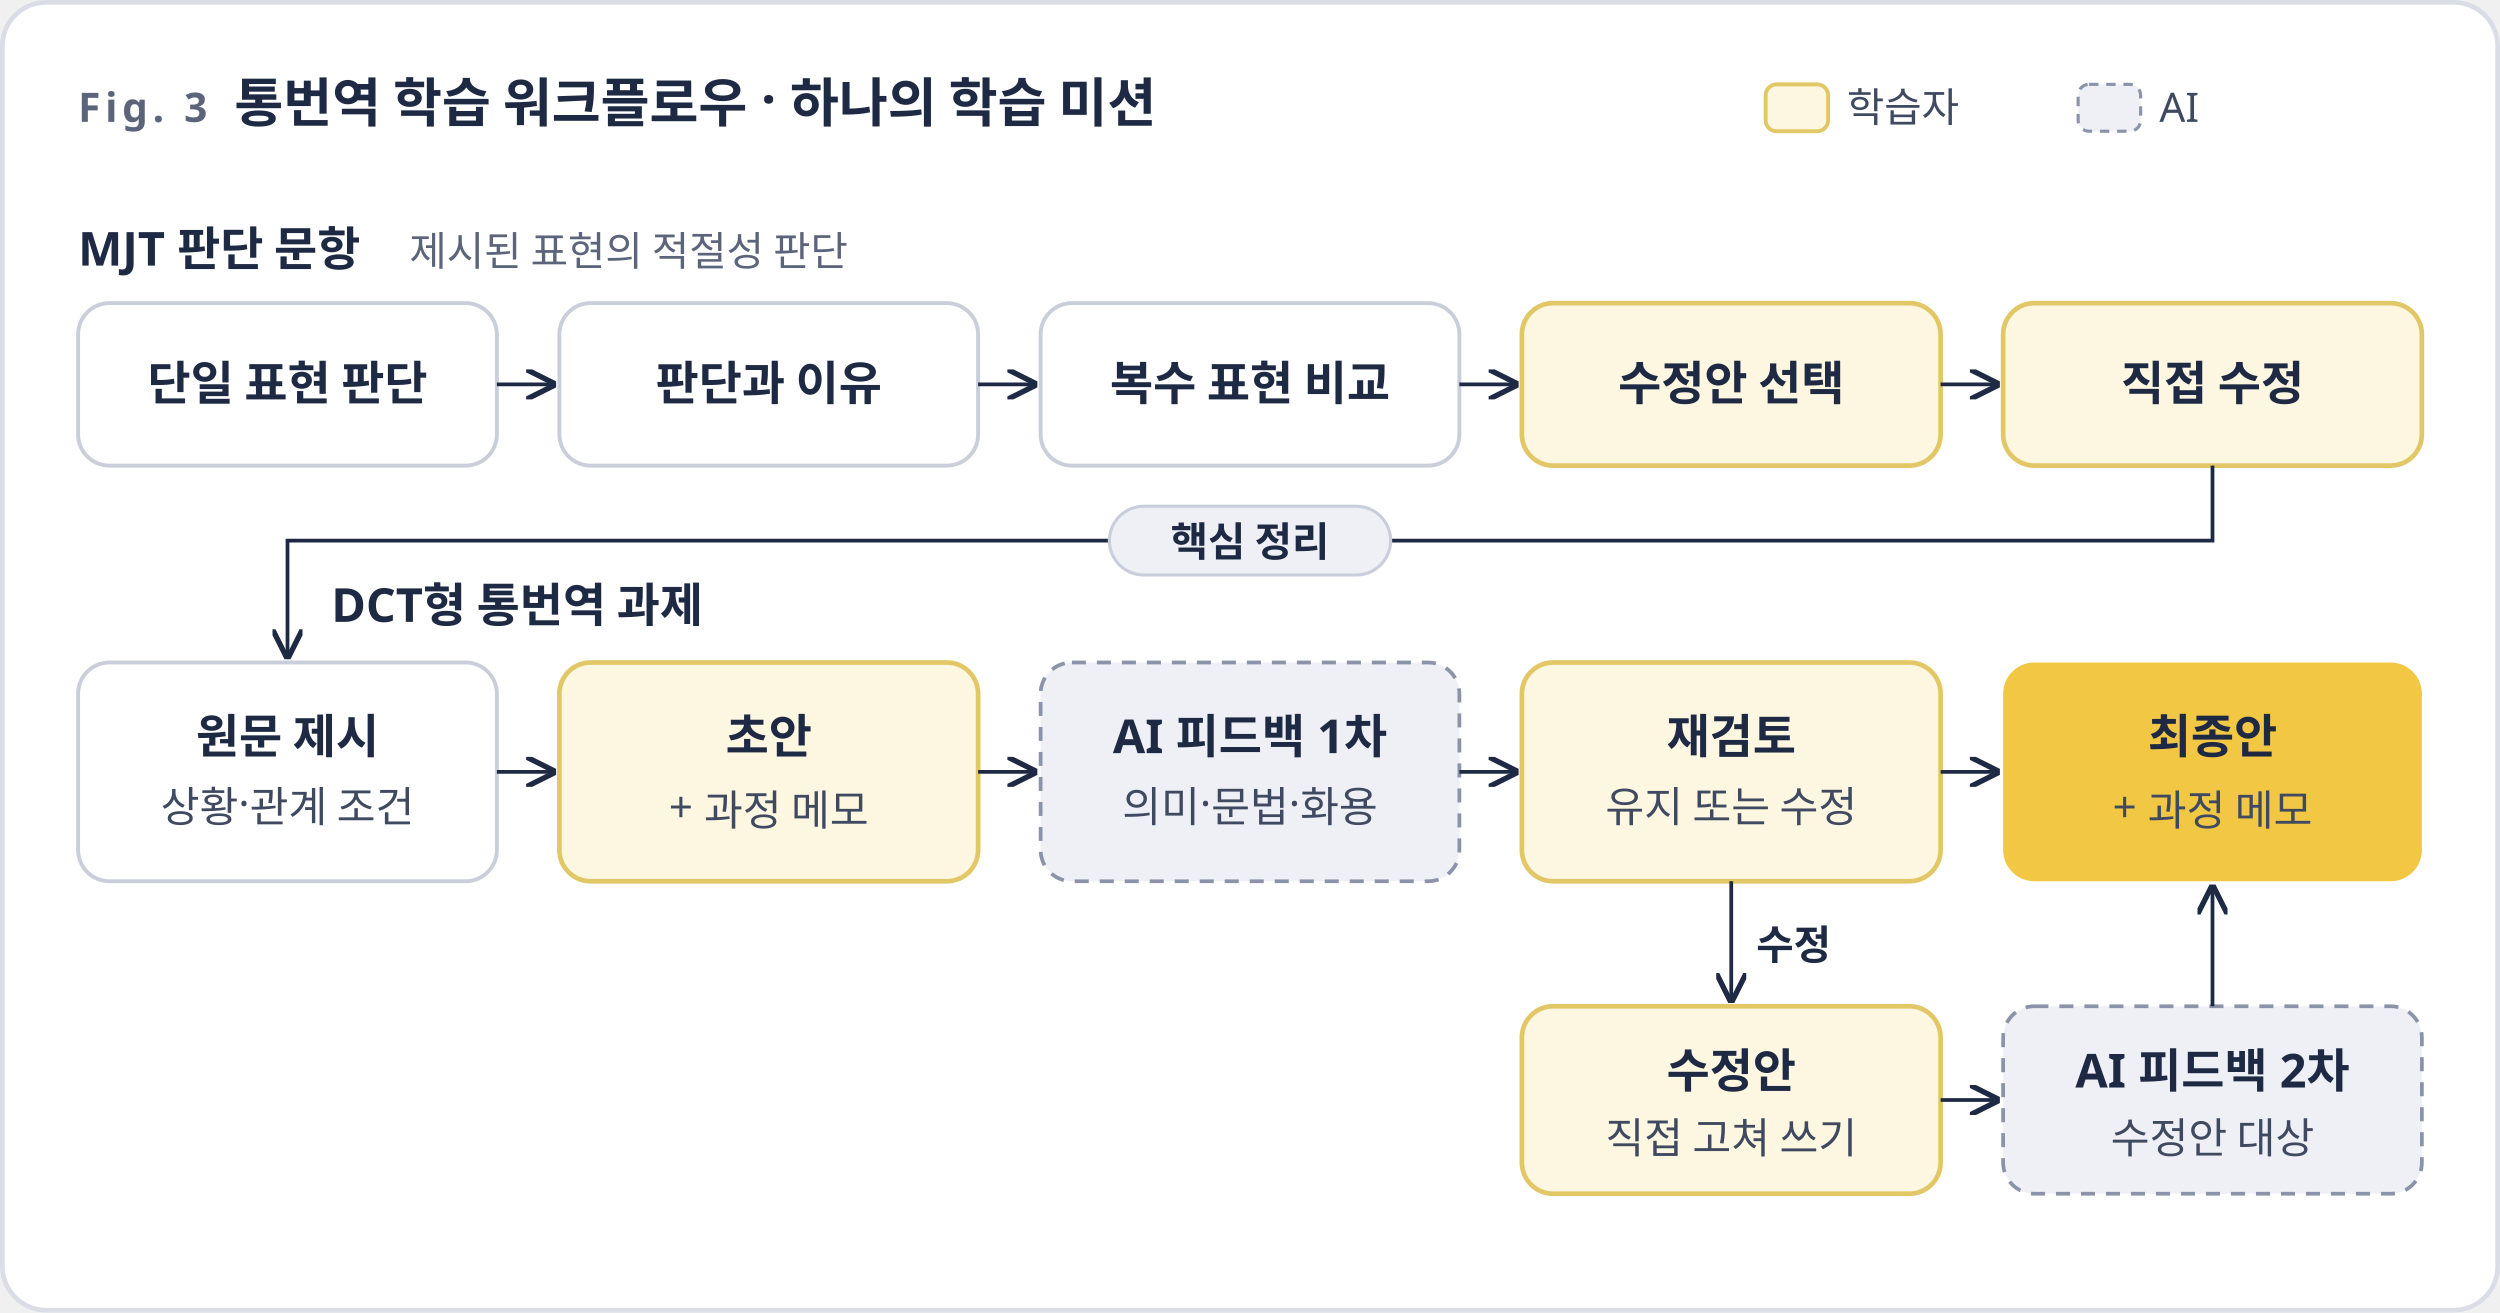
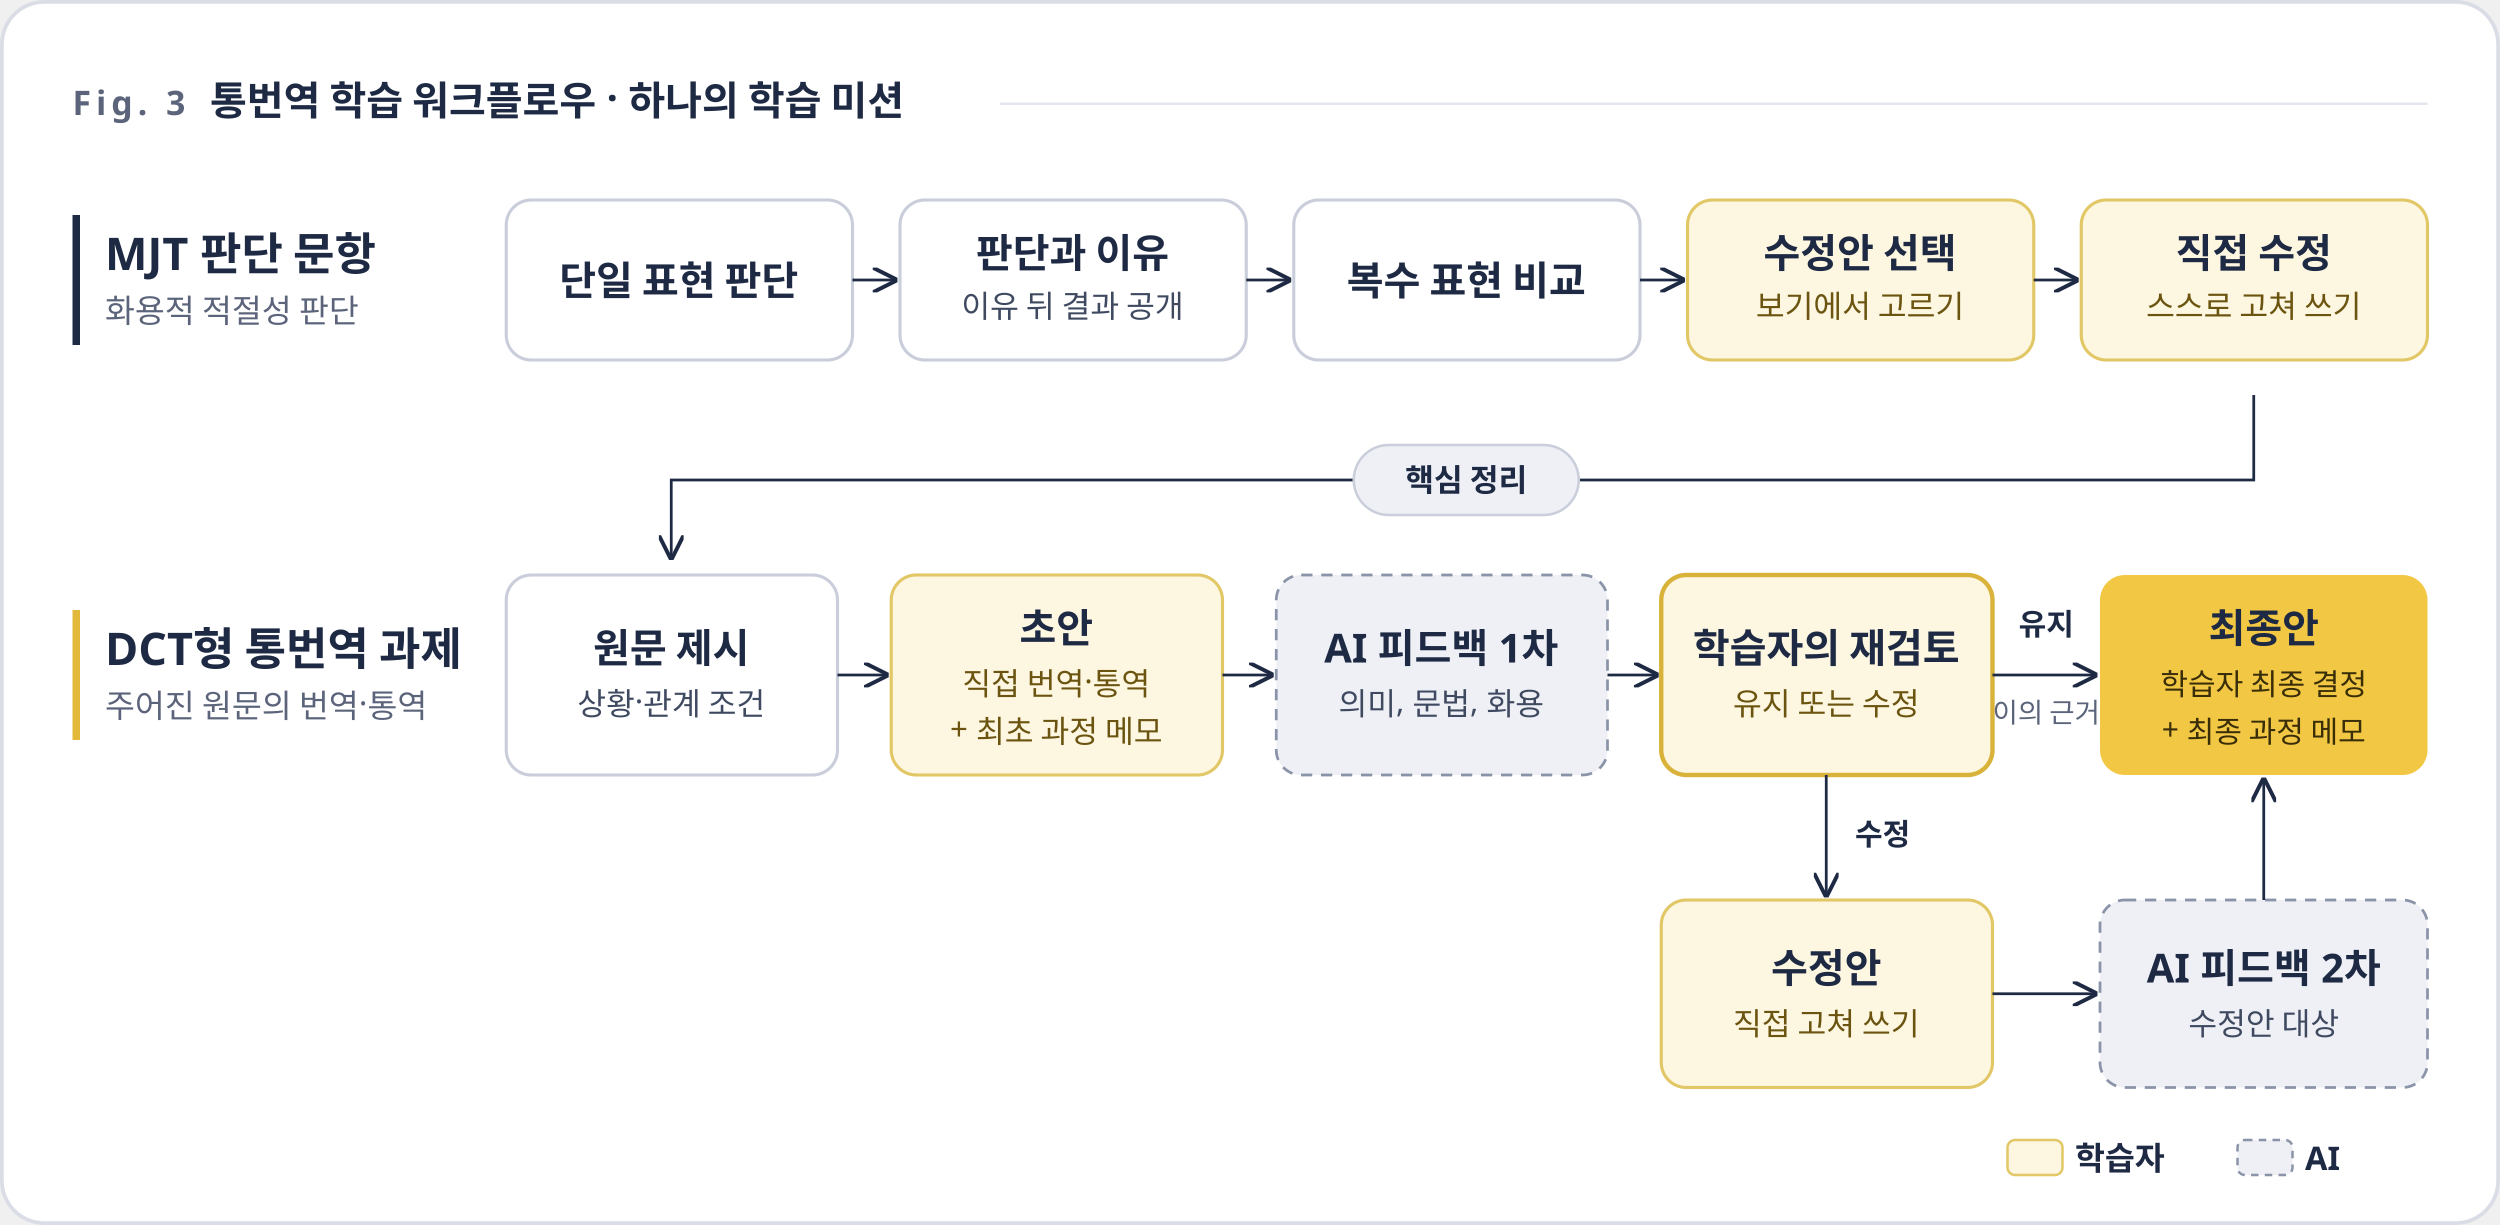
- <svg xmlns="http://www.w3.org/2000/svg" viewBox="0 0 1600 840" width="1600" height="840" font-family="Pretendard, 'Noto Sans KR', 'Malgun Gothic', sans-serif">
+ <svg xmlns="http://www.w3.org/2000/svg" viewBox="0 0 2000 980" width="2000" height="980" font-family="Pretendard, 'Noto Sans KR', 'Malgun Gothic', sans-serif">
  <defs>
-     <marker id="arrow" viewBox="0 0 10 10" refX="9" refY="5" markerWidth="8" markerHeight="8" orient="auto-start-reverse">
-       <path d="M0,0 L10,5 L0,10" fill="none" stroke="#1E2A44" stroke-width="1.8" />
+     <marker id="arrow" viewBox="0 0 10 10" refX="9" refY="5" markerWidth="9" markerHeight="9" orient="auto-start-reverse">
+       <path d="M0,0 L10,5 L0,10" fill="none" stroke="#1E2A44" stroke-width="1.6" />
    </marker>
    <style>
      .t { fill:#1E2A44; }
-       .h { font-size:30px; font-weight:800; fill:#1E2A44; }
-       .s { font-size:27px; fill:#3F4A61; }
-       .row { font-size:30px; font-weight:800; fill:#1E2A44; }
-       .rowsub { font-size:26px; fill:#5B647A; }
-       .chip { font-size:26px; font-weight:700; }
-       .leg { font-size:26px; fill:#3F4A61; }
-       .line { stroke:#1E2A44; stroke-width:2.4; fill:none; }
-       .dline { stroke:#5B647A; stroke-width:2.4; fill:none; stroke-dasharray:10 8; }
+       .h { font-size:32px; font-weight:800; fill:#1E2A44; }
+       .s { font-size:25px; fill:#3F4A61; }
+       .sy { font-size:25px; fill:#6B5410; }
+       .lab { font-size:36px; font-weight:800; fill:#1E2A44; }
+       .labs { font-size:26px; fill:#5B647A; }
+       .line { stroke:#1E2A44; stroke-width:2.2; fill:none; }
+       .note { font-size:21px; fill:#5B647A; }
    </style>
  </defs>
-   <rect x="1.5" y="1.5" width="1597" height="837" rx="28" fill="#FFFFFF" stroke="#DADDE6" stroke-width="3" />
-   <text x="50" y="78" font-size="26" font-weight="700" letter-spacing="3" fill="#5B647A">Fig. 3</text>
-   <text x="150" y="78" font-size="34" font-weight="800" class="t">통번역 학습 워크플로우 · 하나의 학습 미션</text>
-   <rect x="1130" y="54" width="40" height="30" rx="7" fill="#FDF6E0" stroke="#E2C766" stroke-width="2.5" />
-   <text x="1182" y="78" text-anchor="start" class="leg">학습자</text>
-   <rect x="1330" y="54" width="40" height="30" rx="7" fill="#EEF0F6" stroke="#8A93A8" stroke-width="2" stroke-dasharray="6 5" />
-   <text x="1382" y="78" text-anchor="start" class="leg">AI</text>
-   <text x="50" y="170" text-anchor="start" class="row">MJT 판단 문항</text>
-   <text x="262" y="170" text-anchor="start" class="rowsub">제시된 표현의 적절성 판단</text>
-   <rect x="50" y="194" width="268" height="104" rx="20" fill="#FFFFFF" stroke="#C9CEDA" stroke-width="2.5" />
-   <text x="184.0" y="256" text-anchor="middle" class="h">단일 표현 판단</text>
-   <line x1="318" y1="246.0" x2="354" y2="246.0" class="line" marker-end="url(#arrow)" />
-   <rect x="358" y="194" width="268" height="104" rx="20" fill="#FFFFFF" stroke="#C9CEDA" stroke-width="2.5" />
-   <text x="492.0" y="256" text-anchor="middle" class="h">판단과 이유</text>
-   <line x1="626" y1="246.0" x2="662" y2="246.0" class="line" marker-end="url(#arrow)" />
-   <rect x="666" y="194" width="268" height="104" rx="20" fill="#FFFFFF" stroke="#C9CEDA" stroke-width="2.5" />
-   <text x="800.0" y="256" text-anchor="middle" class="h">복수 표현 비교</text>
-   <line x1="934" y1="246.0" x2="970" y2="246.0" class="line" marker-end="url(#arrow)" />
-   <rect x="974" y="194" width="268" height="104" rx="20" fill="#FDF6E0" stroke="#E2C766" stroke-width="3" />
-   <text x="1108.0" y="256" text-anchor="middle" class="h">수정안 선택</text>
-   <line x1="1242" y1="246.0" x2="1278" y2="246.0" class="line" marker-end="url(#arrow)" />
-   <rect x="1282" y="194" width="268" height="104" rx="20" fill="#FDF6E0" stroke="#E2C766" stroke-width="3" />
-   <text x="1416.0" y="256" text-anchor="middle" class="h">직접 수정</text>
-   <path d="M1416.0,298 L1416.0,346 L184.0,346 L184.0,420" class="line" marker-end="url(#arrow)" />
-   <rect x="710.0" y="324" width="180" height="44" rx="22" fill="#EEF0F6" stroke="#C9CEDA" stroke-width="2" />
-   <text x="800.0" y="356" text-anchor="middle" class="chip" style="fill:#1E2A44">핵심 정리</text>
-   <text x="212.0" y="398" text-anchor="start" class="row">DCT형 통번역 과제</text>
-   <rect x="50" y="424" width="268" height="140" rx="20" fill="#FFFFFF" stroke="#C9CEDA" stroke-width="2.5" />
-   <text x="184.0" y="482" text-anchor="middle" class="h">원문 제시</text>
-   <text x="184.0" y="526" text-anchor="middle" class="s">상황·관계 조건</text>
-   <line x1="318" y1="494.0" x2="354" y2="494.0" class="line" marker-end="url(#arrow)" />
-   <rect x="358" y="424" width="268" height="140" rx="20" fill="#FDF6E0" stroke="#E2C766" stroke-width="3" />
-   <text x="492.0" y="482" text-anchor="middle" class="h">초안</text>
-   <text x="492.0" y="526" text-anchor="middle" class="s">+ 과정 메모</text>
-   <line x1="626" y1="494.0" x2="662" y2="494.0" class="line" marker-end="url(#arrow)" />
-   <rect x="666" y="424" width="268" height="140" rx="20" fill="#EEF0F6" stroke="#8A93A8" stroke-width="2.4" stroke-dasharray="9 7" />
-   <text x="800.0" y="482" text-anchor="middle" class="h">AI 피드백 1차</text>
-   <text x="800.0" y="526" text-anchor="middle" class="s">의미·문법·화용</text>
-   <line x1="934" y1="494.0" x2="970" y2="494.0" class="line" marker-end="url(#arrow)" />
-   <rect x="974" y="424" width="268" height="140" rx="20" fill="#FDF6E0" stroke="#E2C766" stroke-width="3" />
-   <text x="1108.0" y="482" text-anchor="middle" class="h">재검토</text>
-   <text x="1108.0" y="526" text-anchor="middle" class="s">유지 또는 수정</text>
-   <line x1="1242" y1="494.0" x2="1278" y2="494.0" class="line" marker-end="url(#arrow)" />
-   <rect x="1282" y="424" width="268" height="140" rx="20" fill="#F2C744" />
-   <text x="1416.0" y="482" text-anchor="middle" class="h">최종안</text>
-   <text x="1416.0" y="526" text-anchor="middle" class="s">+ 과정 메모</text>
-   <line x1="1108.0" y1="564" x2="1108.0" y2="640" class="line" marker-end="url(#arrow)" />
-   <text x="1124.0" y="614" text-anchor="start" class="chip" style="fill:#1E2A44">수정</text>
-   <rect x="974" y="644" width="268" height="120" rx="20" fill="#FDF6E0" stroke="#E2C766" stroke-width="3" />
-   <text x="1108.0" y="696" text-anchor="middle" class="h">수정안</text>
-   <text x="1108.0" y="738" text-anchor="middle" class="s">직접 고쳐 쓰기</text>
-   <rect x="1282" y="644" width="268" height="120" rx="20" fill="#EEF0F6" stroke="#8A93A8" stroke-width="2.4" stroke-dasharray="9 7" />
-   <text x="1416.0" y="696" text-anchor="middle" class="h">AI 피드백 2차</text>
-   <text x="1416.0" y="738" text-anchor="middle" class="s">수정안 대상</text>
-   <line x1="1242" y1="704" x2="1278" y2="704" class="line" marker-end="url(#arrow)" />
-   <line x1="1416.0" y1="644" x2="1416.0" y2="568" class="line" marker-end="url(#arrow)" />
+   <rect x="1.5" y="1.5" width="1997" height="977" rx="34" fill="#FFFFFF" stroke="#DADDE6" stroke-width="3" />
+   <text x="58" y="92" font-size="27" font-weight="700" letter-spacing="4" fill="#5B647A">Fig. 3</text>
+   <text x="168" y="92" font-size="32" font-weight="800" class="t">통번역 학습 워크플로우 · 하나의 학습 미션</text>
+   <line x1="800" y1="83" x2="1942" y2="83" stroke="#E3E6EE" stroke-width="2" />
+   <rect x="58" y="172" width="6" height="104" fill="#1E2A44" />
+   <text x="84" y="216" class="lab">MJT 판단 문항</text>
+   <text x="84" y="258" class="labs">화용적 적절성 판단</text>
+   <rect x="405" y="160" width="277" height="128" rx="20" fill="#FFFFFF" stroke="#C9CEDA" stroke-width="2.5" />
+   <text x="543" y="236" text-anchor="middle" class="h">단일 표현 판단</text>
+   <rect x="720" y="160" width="277" height="128" rx="20" fill="#FFFFFF" stroke="#C9CEDA" stroke-width="2.5" />
+   <text x="858" y="214" text-anchor="middle" class="h">판단과 이유</text>
+   <text x="858" y="254" text-anchor="middle" class="s">이유 뒤 결과 공개</text>
+   <rect x="1035" y="160" width="277" height="128" rx="20" fill="#FFFFFF" stroke="#C9CEDA" stroke-width="2.5" />
+   <text x="1173" y="236" text-anchor="middle" class="h">복수 표현 비교</text>
+   <rect x="1350" y="160" width="277" height="128" rx="20" fill="#FDF6E0" stroke="#E2C766" stroke-width="2.5" />
+   <text x="1488" y="214" text-anchor="middle" class="h">수정안 선택</text>
+   <text x="1488" y="254" text-anchor="middle" class="sy">보기에서 고르기</text>
+   <rect x="1665" y="160" width="277" height="128" rx="20" fill="#FDF6E0" stroke="#E2C766" stroke-width="2.5" />
+   <text x="1803" y="214" text-anchor="middle" class="h">직접 수정</text>
+   <text x="1803" y="254" text-anchor="middle" class="sy">스스로 고쳐 쓰기</text>
+   <line x1="682" y1="224" x2="716" y2="224" class="line" marker-end="url(#arrow)" />
+   <line x1="997" y1="224" x2="1031" y2="224" class="line" marker-end="url(#arrow)" />
+   <line x1="1312" y1="224" x2="1346" y2="224" class="line" marker-end="url(#arrow)" />
+   <line x1="1627" y1="224" x2="1661" y2="224" class="line" marker-end="url(#arrow)" />
+   <path d="M1803,316 L1803,384 L537,384 L537,446" class="line" marker-end="url(#arrow)" />
+   <rect x="1083" y="356" width="180" height="56" rx="28" fill="#EEF0F6" stroke="#C9CEDA" stroke-width="2" />
+   <text x="1173" y="393" text-anchor="middle" font-size="25" font-weight="800" class="t">핵심 정리</text>
+   <rect x="58" y="488" width="6" height="104" fill="#E2B93B" />
+   <text x="84" y="532" class="lab">DCT형 통번역 과제</text>
+   <text x="84" y="574" class="labs">주어진 원문의 번역·통역</text>
+   <rect x="405" y="460" width="265" height="160" rx="20" fill="#FFFFFF" stroke="#C9CEDA" stroke-width="2.5" />
+   <text x="537" y="530" text-anchor="middle" class="h">원문 제시</text>
+   <text x="537" y="572" text-anchor="middle" class="s">상황·관계 조건</text>
+   <rect x="713" y="460" width="265" height="160" rx="20" fill="#FDF6E0" stroke="#E2C766" stroke-width="2.5" />
+   <text x="845" y="514" text-anchor="middle" class="h">초안</text>
+   <text x="845" y="556" text-anchor="middle" class="sy">직접 번역·통역</text>
+   <text x="845" y="592" text-anchor="middle" class="sy">+ 최초 과정 메모</text>
+   <rect x="1021" y="460" width="265" height="160" rx="20" fill="#EEF0F6" stroke="#8A93A8" stroke-width="2.2" stroke-dasharray="9 7" />
+   <text x="1153" y="530" text-anchor="middle" class="h">AI 피드백 1차</text>
+   <text x="1153" y="572" text-anchor="middle" class="s">의미, 문법, 화용</text>
+   <rect x="1329" y="460" width="265" height="160" rx="20" fill="#FDF6E0" stroke="#D9B23A" stroke-width="3.5" />
+   <text x="1461" y="530" text-anchor="middle" class="h">학습자의 재검토</text>
+   <text x="1461" y="572" text-anchor="middle" class="sy">유지 또는 수정</text>
+   <rect x="1680" y="460" width="262" height="160" rx="20" fill="#F2C744" />
+   <text x="1811" y="514" text-anchor="middle" class="h">최종안</text>
+   <text x="1811" y="556" text-anchor="middle" font-size="24" fill="#3A2E08">학습자 최종 결정</text>
+   <text x="1811" y="592" text-anchor="middle" font-size="24" fill="#3A2E08">+ 최종 과정 메모</text>
+   <line x1="670" y1="540" x2="709" y2="540" class="line" marker-end="url(#arrow)" />
+   <line x1="978" y1="540" x2="1017" y2="540" class="line" marker-end="url(#arrow)" />
+   <line x1="1286" y1="540" x2="1325" y2="540" class="line" marker-end="url(#arrow)" />
+   <line x1="1594" y1="540" x2="1676" y2="540" class="line" marker-end="url(#arrow)" />
+   <text x="1637" y="508" text-anchor="middle" font-size="24" font-weight="700" class="t">유지</text>
+   <text x="1637" y="578" text-anchor="middle" font-size="22" fill="#5B647A">이의 근거</text>
+   <line x1="1461" y1="620" x2="1461" y2="716" class="line" marker-end="url(#arrow)" />
+   <text x="1484" y="676" font-size="24" font-weight="700" class="t">수정</text>
+   <rect x="1329" y="720" width="265" height="150" rx="20" fill="#FDF6E0" stroke="#E2C766" stroke-width="2.5" />
+   <text x="1461" y="786" text-anchor="middle" class="h">수정안</text>
+   <text x="1461" y="828" text-anchor="middle" class="sy">직접 고쳐 쓰기</text>
+   <rect x="1680" y="720" width="262" height="150" rx="20" fill="#EEF0F6" stroke="#8A93A8" stroke-width="2.2" stroke-dasharray="9 7" />
+   <text x="1811" y="786" text-anchor="middle" class="h">AI 피드백 2차</text>
+   <text x="1811" y="828" text-anchor="middle" class="s">수정안 대상</text>
+   <line x1="1594" y1="795" x2="1676" y2="795" class="line" marker-end="url(#arrow)" />
+   <line x1="1811" y1="720" x2="1811" y2="624" class="line" marker-end="url(#arrow)" />
+   <rect x="1606" y="912" width="44" height="28" rx="6" fill="#FDF6E0" stroke="#E2C766" stroke-width="2" />
+   <text x="1660" y="936" font-size="26" font-weight="700" class="t">학습자</text>
+   <rect x="1790" y="912" width="44" height="28" rx="6" fill="#EEF0F6" stroke="#8A93A8" stroke-width="2" stroke-dasharray="6 5" />
+   <text x="1844" y="936" font-size="26" font-weight="700" class="t">AI</text>
</svg>
